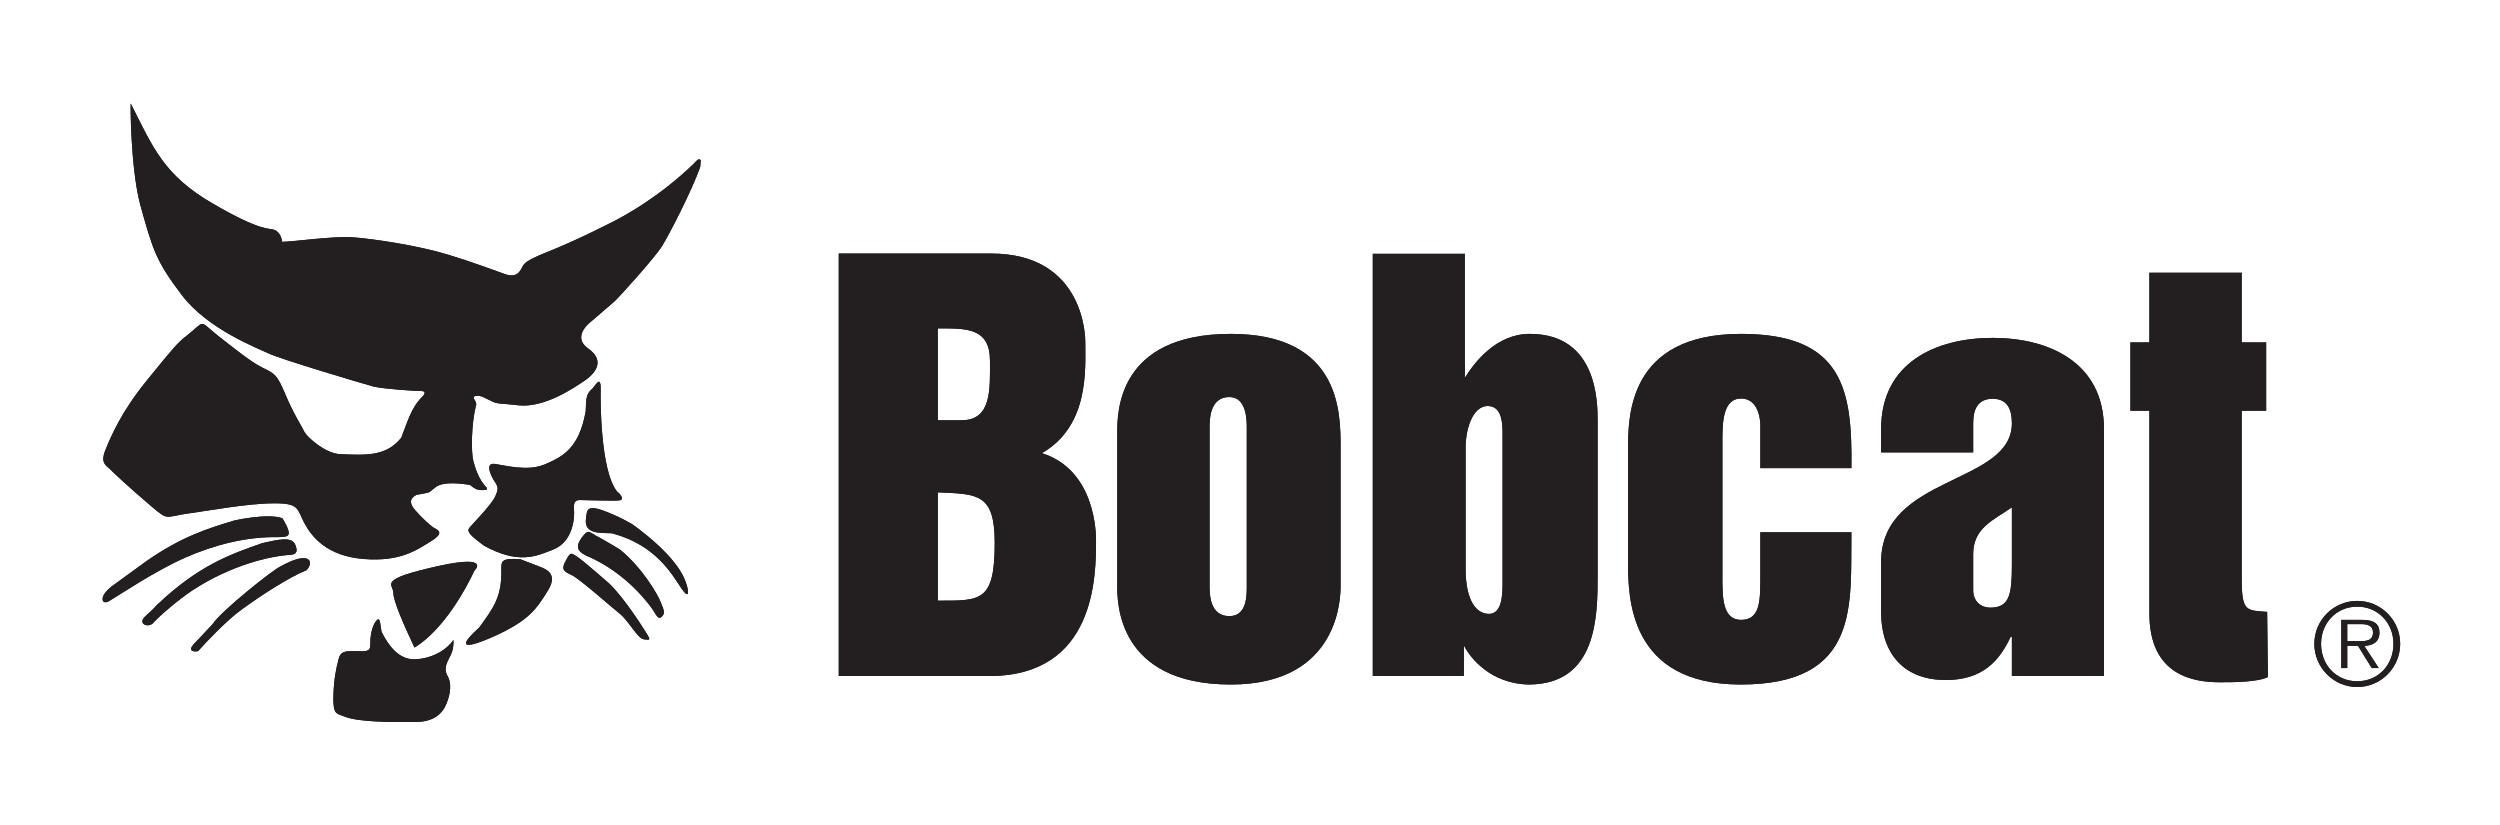
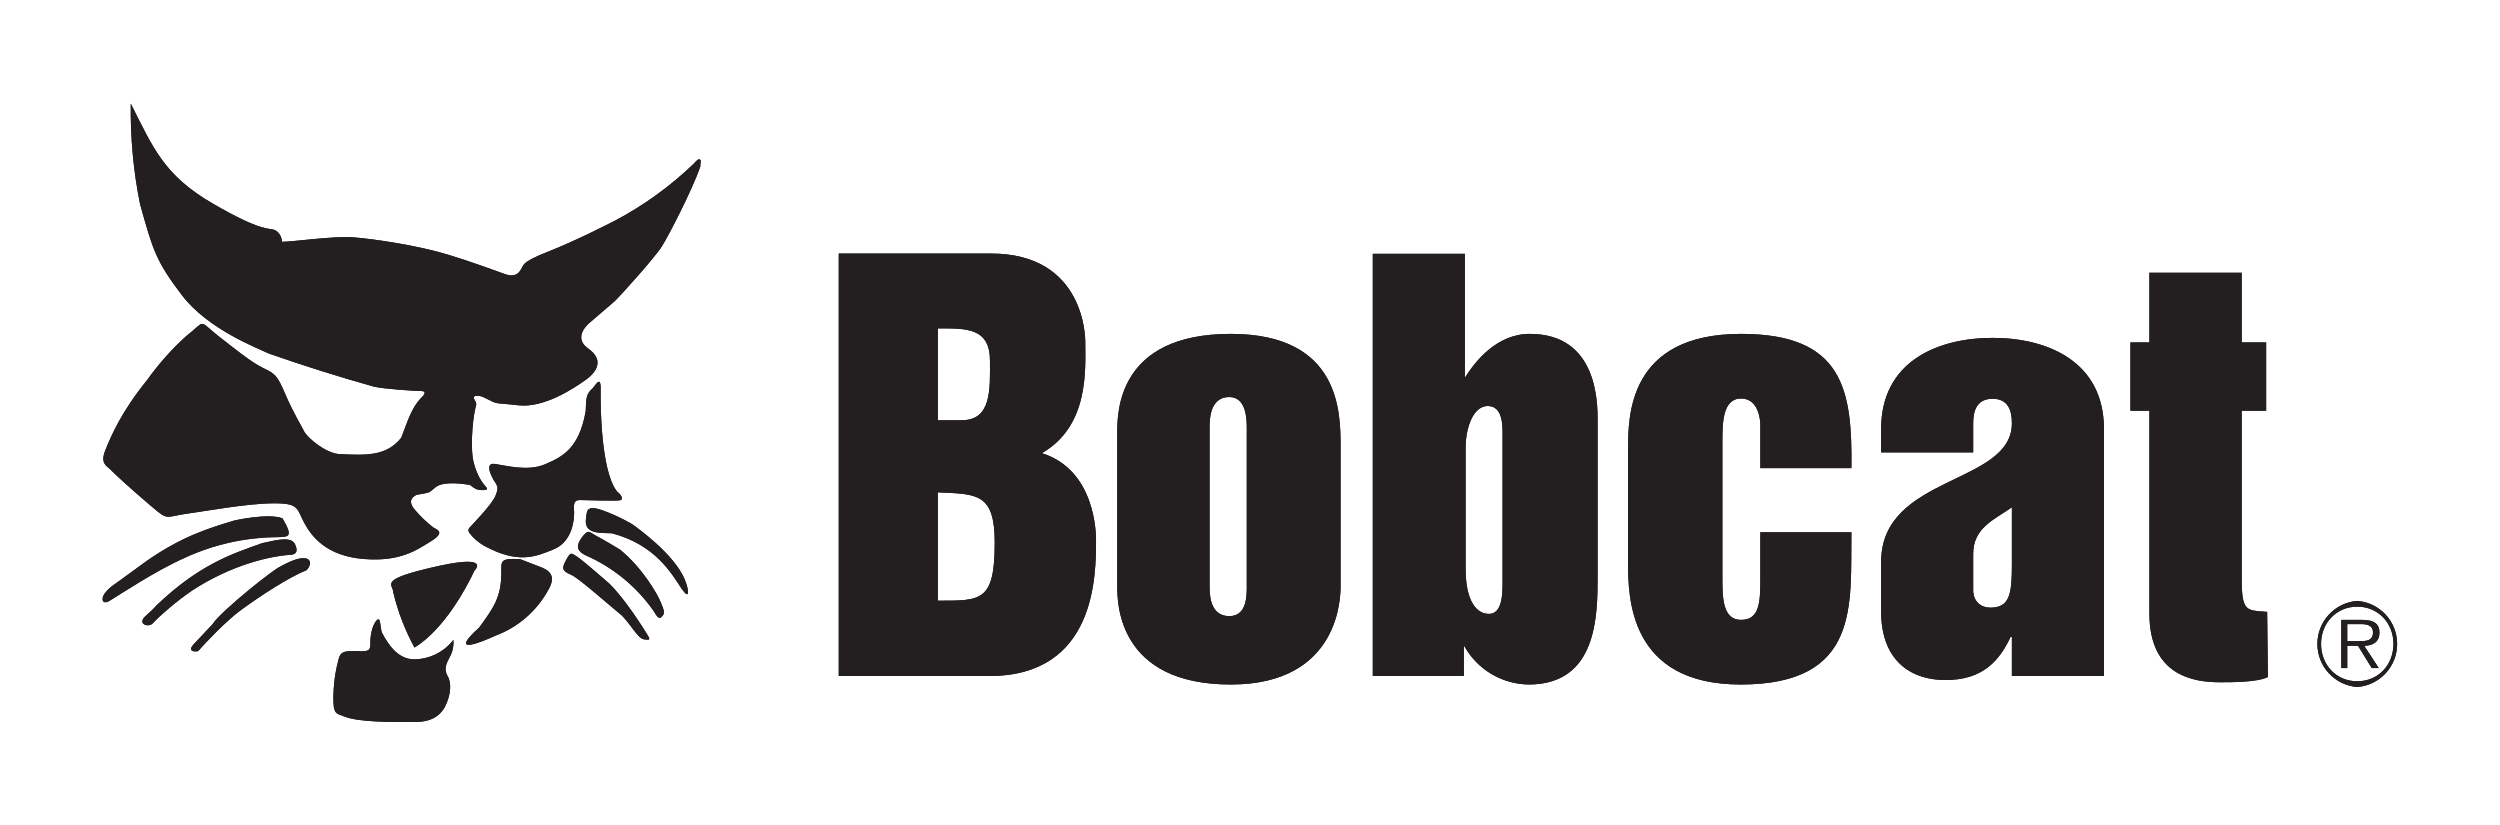
- <svg xmlns="http://www.w3.org/2000/svg" viewBox="844.20 782.34 100.18 32.84" width="100" height="33" role="img">
-   <path d="M881.78 806.30L881.78 801.96C883.36 802.03 884.06 801.99 884.06 803.98C884.06 806.36 883.50 806.30 881.78 806.30M877.81 809.32L883.84 809.32C888.12 809.32 888.12 805.28 888.12 803.88C888.12 803.66 888.12 801.07 885.95 800.39C887.86 799.29 887.69 797.01 887.69 795.93C887.69 795.80 887.69 792.39 883.91 792.39L877.81 792.39L877.81 809.32M882.74 799.07L881.78 799.07L881.78 795.39C882.91 795.39 883.87 795.35 883.87 796.69C883.87 797.80 883.95 799.07 882.74 799.07" fill="#231f20" />
-   <path d="M893.52 809.66C897.92 809.66 897.92 806.09 897.92 805.71L897.92 800.14C897.92 798.77 897.92 795.61 893.52 795.61C888.97 795.61 888.97 798.77 888.97 799.58L888.97 805.71C888.97 806.36 888.97 809.66 893.52 809.66M893.46 798.14C894.16 798.14 894.16 799.07 894.16 799.39L894.16 805.66C894.16 806.02 894.20 806.92 893.46 806.92C892.67 806.92 892.67 806.02 892.67 805.71L892.67 799.35C892.67 799.07 892.67 798.14 893.46 798.14" fill="#231f20" />
-   <path d="M929.57 795.95L930.33 795.95L930.33 793.16L934.03 793.16L934.03 795.95L935.01 795.95L935.01 798.69L934.03 798.69L934.03 805.43C934.03 806.77 934.23 806.68 935.05 806.75L935.08 809.36C934.67 809.57 933.65 809.57 933.16 809.57C932.12 809.57 930.33 809.32 930.33 806.81L930.33 798.69L929.57 798.69L929.57 795.95" fill="#231f20" />
-   <path d="M899.21 809.32L902.86 809.32L902.86 808.09C903.10 808.58 903.93 809.64 905.48 809.66C908.20 809.64 908.22 806.92 908.22 805.30L908.22 799.09C908.22 798.37 908.22 795.61 905.50 795.61C904.18 795.61 903.31 796.71 902.90 797.37L902.90 792.40L899.21 792.40L899.21 809.32M903.82 798.50C904.41 798.50 904.41 799.26 904.41 799.61L904.41 805.68C904.41 806.49 904.22 806.83 903.86 806.83C903.37 806.83 902.93 806.32 902.93 805.02L902.93 800.11C902.93 799.56 903.16 798.50 903.82 798.50" fill="#231f20" />
-   <path d="M918.39 800.99L914.74 800.99L914.74 799.24C914.74 799.24 914.74 798.20 913.97 798.20C913.22 798.20 913.22 799.20 913.22 799.96L913.22 805.32C913.22 806.17 913.22 807.07 913.97 807.07C914.74 807.07 914.74 806.30 914.74 805.32L914.74 803.56L918.39 803.56C918.35 806.43 918.77 809.66 913.95 809.66C909.48 809.66 909.44 806.17 909.44 804.77L909.44 800.24C909.44 798.92 909.44 795.61 913.97 795.61C918.07 795.61 918.43 797.86 918.39 800.99" fill="#231f20" />
-   <path d="M924.82 809.32L928.51 809.32L928.51 799.42C928.51 796.73 926.27 795.77 924.05 795.77C921.82 795.77 919.58 796.73 919.58 799.42L919.58 800.36L923.27 800.36L923.27 799.19C923.27 798.65 923.44 798.21 924.05 798.21C924.65 798.21 924.82 798.65 924.82 799.19C924.82 801.67 919.58 801.25 919.58 804.75L919.58 806.74C919.58 808.50 920.56 809.48 922.17 809.48C923.65 809.48 924.32 808.71 924.77 807.75L924.82 807.75L924.82 809.32M923.27 804.43C923.27 803.38 924.09 803.07 924.82 802.56L924.82 804.87C924.82 806.07 924.72 806.58 923.95 806.58C923.60 806.58 923.27 806.35 923.27 805.88L923.27 804.43" fill="#231f20" />
-   <path d="M849.44 786.38C850.33 788.14 850.76 789.25 852.73 790.39C854.69 791.53 854.98 791.36 855.19 791.44C855.40 791.52 855.50 791.77 855.50 791.92C855.94 791.92 857.58 791.68 858.35 791.74C859.15 791.80 860.93 792.06 862.17 792.44C863.04 792.70 864.17 793.12 864.34 793.18C864.50 793.24 864.82 793.37 865.02 793.11C865.23 792.86 864.98 792.78 866.15 792.32C867.31 791.86 868.45 791.27 868.83 791.08C869.20 790.89 870.60 790.14 871.99 788.80C872.15 788.63 872.19 788.57 872.28 788.65L872.26 788.92C871.91 789.90 871.00 791.66 870.73 792.09C870.46 792.53 869.03 794.12 868.82 794.31C868.61 794.50 867.82 795.17 867.82 795.17C867.82 795.17 867.12 795.73 867.76 796.19C868.41 796.64 868.14 797.12 867.66 797.46C867.18 797.79 866.00 798.59 864.96 798.47C863.92 798.35 864.23 798.47 863.60 798.16C863.40 798.05 863.08 798.06 863.21 798.24C863.33 798.43 863.27 798.49 863.27 798.49C863.09 799.22 863.07 800.33 863.17 800.72C863.28 801.12 863.41 801.43 863.62 801.68C863.70 801.78 863.83 801.87 863.53 801.87C863.28 801.87 863.20 801.79 863.03 801.66C862.74 801.62 861.99 801.50 861.66 801.75C861.32 802.00 861.55 801.94 860.89 802.06C860.68 802.17 860.54 802.34 860.85 802.69C861.17 803.05 861.42 803.26 861.54 803.35C861.64 803.44 862.10 803.52 861.50 803.90C860.90 804.27 860.25 804.75 858.77 804.63C857.29 804.51 856.69 803.74 856.39 803.18C856.10 802.62 856.20 802.39 855.16 802.40C854.12 802.40 852.33 802.73 851.79 802.80C850.81 802.93 850.97 803.12 850.29 802.54C849.29 801.69 848.72 801.15 848.60 801.02C848.47 800.90 848.20 800.79 848.43 800.25C848.65 799.71 849.05 798.75 850.08 797.48C851.12 796.20 851.33 795.95 851.66 795.70C852.47 795.07 852.12 795.03 852.93 795.68C853.61 796.21 854.27 796.75 854.75 796.98C855.23 797.21 855.31 797.27 855.63 798.02C855.94 798.77 856.30 799.33 856.40 799.54C856.51 799.75 857.24 800.41 857.84 800.43C858.84 800.47 859.68 800.53 860.28 799.77C860.54 799.09 860.69 798.59 861.06 798.19C861.21 798.06 861.31 797.90 861.08 797.90C860.85 797.90 859.58 797.82 859.17 797.72C858.75 797.61 855.41 796.61 854.98 796.40C854.54 796.19 852.53 795.43 851.49 794.06C850.44 792.68 850.32 792.23 849.81 790.40C849.43 788.92 849.42 786.34 849.44 786.38" fill="#231f20" />
-   <path d="M868.27 797.91C868.26 798.28 868.26 801.11 868.93 801.93C869.12 802.08 869.20 802.26 869.03 802.28C868.87 802.31 867.64 802.27 867.51 802.27C867.39 802.27 867.17 802.23 867.20 802.60C867.24 803.06 867.13 803.95 866.37 804.25C865.66 804.54 864.96 804.84 863.60 804.10C863.14 803.76 863.06 803.66 863.02 803.60C862.98 803.54 862.93 803.47 863.02 803.37C863.10 803.26 863.91 802.45 864.05 802.11C864.20 801.78 864.14 801.74 864.03 801.53C864.10 801.67 863.49 800.75 864.03 800.82C864.45 800.88 865.34 801.13 866.03 800.84C866.72 800.54 867.40 800.23 867.67 798.71C867.69 798.15 867.69 798.02 867.95 797.79C868.12 797.58 868.29 797.27 868.27 797.91" fill="#231f20" />
-   <path d="M869.54 803.24C870.24 803.74 871.41 804.71 871.69 805.59C871.79 805.86 871.86 806.33 871.50 805.80C871.14 805.27 870.50 804.07 868.72 803.60C868.24 803.58 867.60 803.64 867.68 803.02C867.73 802.74 867.65 802.43 868.37 802.69C869.01 802.92 869.54 803.24 869.54 803.24" fill="#231f20" />
-   <path d="M869.04 804.25C869.94 804.98 870.56 806.06 870.67 806.35C870.78 806.63 870.87 806.78 870.74 806.92C870.61 807.07 870.54 806.96 870.39 806.71C870.23 806.46 869.29 805.16 867.66 804.48C867.37 804.33 867.24 804.16 867.50 803.79C867.77 803.43 867.79 803.53 868.05 803.68C868.32 803.82 869.00 804.22 869.04 804.25" fill="#231f20" />
-   <path d="M868.62 805.62C869.26 806.25 869.97 807.39 870.12 807.63C870.28 807.88 870.25 807.88 870.00 807.85C869.74 807.81 869.39 807.10 869.03 806.82C868.68 806.54 867.41 805.41 867.10 805.27C866.80 805.13 866.67 805.06 866.87 804.70C867.07 804.34 867.07 804.38 867.30 804.52C867.53 804.66 868.62 805.62 868.62 805.62" fill="#231f20" />
-   <path d="M865.65 804.87C865.96 805.00 866.61 805.13 866.17 805.87C865.71 806.62 865.41 807.08 864.06 807.70C863.56 807.93 862.10 808.55 863.40 807.38C864.00 806.56 864.30 806.14 864.29 805.10C864.29 804.74 864.24 804.58 865.05 804.64C865.30 804.74 865.65 804.87 865.65 804.87" fill="#231f20" />
-   <path d="M859.49 807.55C859.79 808.15 860.20 808.65 860.79 808.65C861.55 808.64 862.15 808.22 862.37 807.87C862.39 808.29 862.26 808.48 862.18 808.64C862.10 808.81 861.97 809.04 862.14 809.33C862.31 809.62 862.23 810.04 862.14 810.29C862.06 810.54 861.84 811.16 860.86 811.16C859.88 811.17 858.59 811.17 858.02 810.95C857.69 810.81 857.54 810.90 857.56 810.11C857.58 809.41 857.68 808.99 857.75 808.72C857.81 808.45 857.87 808.32 858.29 808.32C858.70 808.32 858.66 808.34 858.83 808.32C858.99 808.30 859.04 808.24 859.04 808.03C859.03 807.82 859.08 807.42 859.22 807.19C859.36 806.97 859.41 807.05 859.43 807.17C859.45 807.30 859.49 807.55 859.49 807.55" fill="#231f20" />
-   <path d="M863.21 805.10C862.87 805.83 861.98 807.46 860.81 808.18C860.39 807.29 859.96 806.32 859.96 805.97C859.96 805.63 859.27 805.46 861.82 804.90C863.90 804.45 863.21 805.10 863.21 805.10" fill="#231f20" />
-   <path d="M852.72 807.24C853.06 806.71 855.17 805.04 855.42 804.94C855.42 804.94 855.78 804.73 856.09 804.64C856.71 804.47 856.71 804.85 856.48 805.08C855.76 805.37 854.66 806.09 853.89 806.65C853.30 807.07 852.43 807.99 852.14 808.32C851.99 808.36 851.72 808.33 851.94 808.07C852.28 807.70 852.69 807.28 852.72 807.24" fill="#231f20" />
-   <path d="M850.47 806.49C852.16 804.88 853.44 804.44 854.71 804.00C855.36 803.85 855.91 803.71 856.04 804.08C856.13 804.31 856.09 804.43 855.88 804.46C854.98 804.51 853.44 804.89 851.92 805.88C851.32 806.28 850.57 806.93 850.32 807.21C850.15 807.39 849.67 807.24 850.04 806.91C850.41 806.58 850.47 806.49 850.47 806.49" fill="#231f20" />
-   <path d="M850.09 804.70C851.50 803.72 852.56 803.40 853.58 803.09C853.58 803.09 854.93 802.78 855.52 803.00C856.00 803.81 855.71 803.72 855.33 803.75C854.06 803.73 852.77 804.07 851.61 804.58C850.44 805.09 849.05 806.03 848.59 806.30C848.43 806.40 848.27 806.39 848.32 806.16C848.38 805.95 848.68 805.71 848.81 805.63C848.93 805.54 850.09 804.70 850.09 804.70" fill="#231f20" />
-   <path d="M938.26 807.92L938.26 807.24L938.81 807.24C939.04 807.24 939.29 807.28 939.29 807.58C939.29 807.97 938.89 807.92 938.62 807.92L938.26 807.92M938.94 808.11C939.28 808.10 939.55 807.96 939.55 807.58C939.55 807.26 939.37 807.07 938.86 807.07L938.02 807.07L938.02 809.00L938.26 809.00L938.26 808.11L938.69 808.11L939.24 809.00L939.52 809.00L938.94 808.11M938.66 809.76C939.61 809.76 940.38 808.98 940.38 808.03C940.38 807.08 939.61 806.31 938.66 806.31C937.71 806.31 936.94 807.08 936.94 808.03C936.94 808.98 937.71 809.76 938.66 809.76M938.66 809.53C937.82 809.53 937.21 808.88 937.21 808.03C937.21 807.20 937.82 806.54 938.66 806.54C939.50 806.54 940.11 807.20 940.11 808.03C940.11 808.88 939.50 809.53 938.66 809.53" fill="#231f20" />
-   <path d="M881.78 806.30L881.78 801.96C883.36 802.03 884.06 801.99 884.06 803.98C884.06 806.36 883.50 806.30 881.78 806.30M877.81 809.32L883.84 809.32C888.12 809.32 888.12 805.28 888.12 803.88C888.12 803.66 888.12 801.07 885.95 800.39C887.86 799.29 887.69 797.01 887.69 795.93C887.69 795.80 887.69 792.39 883.91 792.39L877.81 792.39L877.81 809.32M882.74 799.07L881.78 799.07L881.78 795.39C882.91 795.39 883.87 795.35 883.87 796.69C883.87 797.80 883.95 799.07 882.74 799.07" fill="#231f20" />
-   <path d="M893.52 809.66C897.92 809.66 897.92 806.09 897.92 805.71L897.92 800.14C897.92 798.77 897.92 795.61 893.52 795.61C888.97 795.61 888.97 798.77 888.97 799.58L888.97 805.71C888.97 806.36 888.97 809.66 893.52 809.66M893.46 798.14C894.16 798.14 894.16 799.07 894.16 799.39L894.16 805.66C894.16 806.02 894.20 806.92 893.46 806.92C892.67 806.92 892.67 806.02 892.67 805.71L892.67 799.35C892.67 799.07 892.67 798.14 893.46 798.14" fill="#231f20" />
-   <path d="M929.57 795.95L930.33 795.95L930.33 793.16L934.03 793.16L934.03 795.95L935.01 795.95L935.01 798.69L934.03 798.69L934.03 805.43C934.03 806.77 934.23 806.68 935.05 806.75L935.08 809.36C934.67 809.57 933.65 809.57 933.16 809.57C932.12 809.57 930.33 809.32 930.33 806.81L930.33 798.69L929.57 798.69L929.57 795.95" fill="#231f20" />
-   <path d="M899.21 809.32L902.86 809.32L902.86 808.09C903.10 808.58 903.93 809.64 905.48 809.66C908.20 809.64 908.22 806.92 908.22 805.30L908.22 799.09C908.22 798.37 908.22 795.61 905.50 795.61C904.18 795.61 903.31 796.71 902.90 797.37L902.90 792.40L899.21 792.40L899.21 809.32M903.82 798.50C904.41 798.50 904.41 799.26 904.41 799.61L904.41 805.68C904.41 806.49 904.22 806.83 903.86 806.83C903.37 806.83 902.93 806.32 902.93 805.02L902.93 800.11C902.93 799.56 903.16 798.50 903.82 798.50" fill="#231f20" />
-   <path d="M918.39 800.99L914.74 800.99L914.74 799.24C914.74 799.24 914.74 798.20 913.97 798.20C913.22 798.20 913.22 799.20 913.22 799.96L913.22 805.32C913.22 806.17 913.22 807.07 913.97 807.07C914.74 807.07 914.74 806.30 914.74 805.32L914.74 803.56L918.39 803.56C918.35 806.43 918.77 809.66 913.95 809.66C909.48 809.66 909.44 806.17 909.44 804.77L909.44 800.24C909.44 798.92 909.44 795.61 913.97 795.61C918.07 795.61 918.43 797.86 918.39 800.99" fill="#231f20" />
-   <path d="M924.82 809.32L928.51 809.32L928.51 799.42C928.51 796.73 926.27 795.77 924.05 795.77C921.82 795.77 919.58 796.73 919.58 799.42L919.58 800.36L923.27 800.36L923.27 799.19C923.27 798.65 923.44 798.21 924.05 798.21C924.65 798.21 924.82 798.65 924.82 799.19C924.82 801.67 919.58 801.25 919.58 804.75L919.58 806.74C919.58 808.50 920.56 809.48 922.17 809.48C923.65 809.48 924.32 808.71 924.77 807.75L924.82 807.75L924.82 809.32M923.27 804.43C923.27 803.38 924.09 803.07 924.82 802.56L924.82 804.87C924.82 806.07 924.72 806.58 923.95 806.58C923.60 806.58 923.27 806.35 923.27 805.88L923.27 804.43" fill="#231f20" />
-   <path d="M849.44 786.38C850.33 788.14 850.76 789.25 852.73 790.39C854.69 791.53 854.98 791.36 855.19 791.44C855.40 791.52 855.50 791.77 855.50 791.92C855.94 791.92 857.58 791.68 858.35 791.74C859.15 791.80 860.93 792.06 862.17 792.44C863.04 792.70 864.17 793.12 864.34 793.18C864.50 793.24 864.82 793.37 865.02 793.11C865.23 792.86 864.98 792.78 866.15 792.32C867.31 791.86 868.45 791.27 868.83 791.08C869.20 790.89 870.60 790.14 871.99 788.80C872.15 788.63 872.19 788.57 872.28 788.65L872.26 788.92C871.91 789.90 871.00 791.66 870.73 792.09C870.46 792.53 869.03 794.12 868.82 794.31C868.61 794.50 867.82 795.17 867.82 795.17C867.82 795.17 867.12 795.73 867.76 796.19C868.41 796.64 868.14 797.12 867.66 797.46C867.18 797.79 866.00 798.59 864.96 798.47C863.92 798.35 864.23 798.47 863.60 798.16C863.40 798.05 863.08 798.06 863.21 798.24C863.33 798.43 863.27 798.49 863.27 798.49C863.09 799.22 863.07 800.33 863.17 800.72C863.28 801.12 863.41 801.43 863.62 801.68C863.70 801.78 863.83 801.87 863.53 801.87C863.28 801.87 863.20 801.79 863.03 801.66C862.74 801.62 861.99 801.50 861.66 801.75C861.32 802.00 861.55 801.94 860.89 802.06C860.68 802.17 860.54 802.34 860.85 802.69C861.17 803.05 861.42 803.26 861.54 803.35C861.64 803.44 862.10 803.52 861.50 803.90C860.90 804.27 860.25 804.75 858.77 804.63C857.29 804.51 856.69 803.74 856.39 803.18C856.10 802.62 856.20 802.39 855.16 802.40C854.12 802.40 852.33 802.73 851.79 802.80C850.81 802.93 850.97 803.12 850.29 802.54C849.29 801.69 848.72 801.15 848.60 801.02C848.47 800.90 848.20 800.79 848.43 800.25C848.65 799.71 849.05 798.75 850.08 797.48C851.12 796.20 851.33 795.95 851.66 795.70C852.47 795.07 852.12 795.03 852.93 795.68C853.61 796.21 854.27 796.75 854.75 796.98C855.23 797.21 855.31 797.27 855.63 798.02C855.94 798.77 856.30 799.33 856.40 799.54C856.51 799.75 857.24 800.41 857.84 800.43C858.84 800.47 859.68 800.53 860.28 799.77C860.54 799.09 860.69 798.59 861.06 798.19C861.21 798.06 861.31 797.90 861.08 797.90C860.85 797.90 859.58 797.82 859.17 797.72C858.75 797.61 855.41 796.61 854.98 796.40C854.54 796.19 852.53 795.43 851.49 794.06C850.44 792.68 850.32 792.23 849.81 790.40C849.43 788.92 849.42 786.34 849.44 786.38" fill="#231f20" />
-   <path d="M868.27 797.91C868.26 798.28 868.26 801.11 868.93 801.93C869.12 802.08 869.20 802.26 869.03 802.28C868.87 802.31 867.64 802.27 867.51 802.27C867.39 802.27 867.17 802.23 867.20 802.60C867.24 803.06 867.13 803.95 866.37 804.25C865.66 804.54 864.96 804.84 863.60 804.10C863.14 803.76 863.06 803.66 863.02 803.60C862.98 803.54 862.93 803.47 863.02 803.37C863.10 803.26 863.91 802.45 864.05 802.11C864.20 801.78 864.14 801.74 864.03 801.53C864.10 801.67 863.49 800.75 864.03 800.82C864.45 800.88 865.34 801.13 866.03 800.84C866.72 800.54 867.40 800.23 867.67 798.71C867.69 798.15 867.69 798.02 867.95 797.79C868.12 797.58 868.29 797.27 868.27 797.91" fill="#231f20" />
-   <path d="M869.54 803.24C870.24 803.74 871.41 804.71 871.69 805.59C871.79 805.86 871.86 806.33 871.50 805.80C871.14 805.27 870.50 804.07 868.72 803.60C868.24 803.58 867.60 803.64 867.68 803.02C867.73 802.74 867.65 802.43 868.37 802.69C869.01 802.92 869.54 803.24 869.54 803.24" fill="#231f20" />
-   <path d="M869.04 804.25C869.94 804.98 870.56 806.06 870.67 806.35C870.78 806.63 870.87 806.78 870.74 806.92C870.61 807.07 870.54 806.96 870.39 806.71C870.23 806.46 869.29 805.16 867.66 804.48C867.37 804.33 867.24 804.16 867.50 803.79C867.77 803.43 867.79 803.53 868.05 803.68C868.32 803.82 869.00 804.22 869.04 804.25" fill="#231f20" />
-   <path d="M868.62 805.62C869.26 806.25 869.97 807.39 870.12 807.63C870.28 807.88 870.25 807.88 870.00 807.85C869.74 807.81 869.39 807.10 869.03 806.82C868.68 806.54 867.41 805.41 867.10 805.27C866.80 805.13 866.67 805.06 866.87 804.70C867.07 804.34 867.07 804.38 867.30 804.52C867.53 804.66 868.62 805.62 868.62 805.62" fill="#231f20" />
-   <path d="M865.65 804.87C865.96 805.00 866.61 805.13 866.17 805.87C865.71 806.62 865.41 807.08 864.06 807.70C863.56 807.93 862.10 808.55 863.40 807.38C864.00 806.56 864.30 806.14 864.29 805.10C864.29 804.74 864.24 804.58 865.05 804.64C865.30 804.74 865.65 804.87 865.65 804.87" fill="#231f20" />
-   <path d="M859.49 807.55C859.79 808.15 860.20 808.65 860.79 808.65C861.55 808.64 862.15 808.22 862.37 807.87C862.39 808.29 862.26 808.48 862.18 808.64C862.10 808.81 861.97 809.04 862.14 809.33C862.31 809.62 862.23 810.04 862.14 810.29C862.06 810.54 861.84 811.16 860.86 811.16C859.88 811.17 858.59 811.17 858.02 810.95C857.69 810.81 857.54 810.90 857.56 810.11C857.58 809.41 857.68 808.99 857.75 808.72C857.81 808.45 857.87 808.32 858.29 808.32C858.70 808.32 858.66 808.34 858.83 808.32C858.99 808.30 859.04 808.24 859.04 808.03C859.03 807.82 859.08 807.42 859.22 807.19C859.36 806.96 859.41 807.05 859.43 807.17C859.45 807.30 859.49 807.55 859.49 807.55" fill="#231f20" />
-   <path d="M863.21 805.10C862.87 805.83 861.98 807.46 860.81 808.18C860.39 807.29 859.96 806.32 859.96 805.97C859.96 805.63 859.27 805.46 861.82 804.90C863.90 804.45 863.21 805.10 863.21 805.10" fill="#231f20" />
-   <path d="M852.72 807.24C853.06 806.71 855.17 805.04 855.42 804.94C855.42 804.94 855.78 804.73 856.09 804.64C856.71 804.47 856.71 804.85 856.48 805.08C855.76 805.37 854.66 806.09 853.89 806.65C853.30 807.07 852.43 807.99 852.14 808.32C851.99 808.36 851.72 808.33 851.94 808.07C852.28 807.70 852.69 807.28 852.72 807.24" fill="#231f20" />
-   <path d="M850.47 806.49C852.16 804.88 853.44 804.44 854.71 803.99C855.36 803.85 855.91 803.71 856.04 804.08C856.13 804.31 856.09 804.43 855.88 804.46C854.98 804.51 853.44 804.89 851.92 805.88C851.32 806.28 850.57 806.93 850.32 807.21C850.15 807.39 849.67 807.24 850.04 806.91C850.41 806.58 850.47 806.49 850.47 806.49" fill="#231f20" />
-   <path d="M850.09 804.70C851.50 803.72 852.56 803.40 853.58 803.09C853.58 803.09 854.93 802.78 855.52 803.00C856.00 803.81 855.71 803.73 855.33 803.76C854.06 803.73 852.77 804.07 851.61 804.58C850.44 805.10 849.05 806.03 848.59 806.31C848.43 806.41 848.27 806.39 848.32 806.16C848.38 805.95 848.68 805.71 848.81 805.63C848.93 805.54 850.09 804.70 850.09 804.70" fill="#231f20" />
-   <path d="M938.26 807.92L938.26 807.24L938.81 807.24C939.04 807.24 939.29 807.28 939.29 807.58C939.29 807.97 938.89 807.92 938.62 807.92L938.26 807.92M938.94 808.11C939.28 808.10 939.55 807.96 939.55 807.58C939.55 807.26 939.37 807.07 938.86 807.07L938.02 807.07L938.02 809.00L938.26 809.00L938.26 808.11L938.69 808.11L939.24 809.00L939.52 809.00L938.94 808.11M938.66 809.76C939.61 809.76 940.38 808.98 940.38 808.03C940.38 807.08 939.61 806.31 938.66 806.31C937.71 806.31 936.94 807.08 936.94 808.03C936.94 808.98 937.71 809.76 938.66 809.76M938.66 809.53C937.82 809.53 937.21 808.88 937.21 808.03C937.21 807.20 937.82 806.54 938.66 806.54C939.50 806.54 940.11 807.20 940.11 808.03C940.11 808.88 939.50 809.53 938.66 809.53" fill="#231f20" />
+ <svg xmlns="http://www.w3.org/2000/svg" width="100" height="33" viewBox="844.2 782.34 100.18 32.84">
+   <path fill="#231f20" d="M881.78 806.3v-4.34c1.58.07 2.28.03 2.28 2.02 0 2.38-.56 2.32-2.28 2.32m-3.97 3.02h6.03c4.28 0 4.28-4.04 4.28-5.44 0-.22 0-2.81-2.17-3.49 1.91-1.1 1.74-3.38 1.74-4.46 0-.13 0-3.54-3.78-3.54h-6.1zm4.93-10.25h-.96v-3.68c1.13 0 2.09-.04 2.09 1.3 0 1.11.08 2.38-1.13 2.38m10.78 10.59c4.4 0 4.4-3.57 4.4-3.95v-5.57c0-1.37 0-4.53-4.4-4.53-4.55 0-4.55 3.16-4.55 3.97v6.13c0 .65 0 3.95 4.55 3.95m-.06-11.52c.7 0 .7.93.7 1.25v6.27c0 .36.04 1.26-.7 1.26-.79 0-.79-.9-.79-1.21v-6.36c0-.28 0-1.21.79-1.21m36.11-2.19h.76v-2.79h3.7v2.79h.98v2.74h-.98v6.74c0 1.34.2 1.25 1.02 1.32l.03 2.61c-.41.21-1.43.21-1.92.21-1.04 0-2.83-.25-2.83-2.76v-8.12h-.76zm-30.36 13.37h3.65v-1.23a3 3 0 0 0 2.62 1.57c2.72-.02 2.74-2.74 2.74-4.36v-6.21c0-.72 0-3.48-2.72-3.48-1.32 0-2.19 1.1-2.6 1.76v-4.97h-3.69zm4.61-10.82c.59 0 .59.76.59 1.11v6.07c0 .81-.19 1.15-.55 1.15-.49 0-.93-.51-.93-1.81v-4.91c0-.55.23-1.61.89-1.61m14.57 2.49h-3.65v-1.75s0-1.04-.77-1.04c-.75 0-.75 1-.75 1.76v5.36c0 .85 0 1.75.75 1.75.77 0 .77-.77.77-1.75v-1.76h3.65c-.04 2.87.38 6.1-4.44 6.1-4.47 0-4.51-3.49-4.51-4.89v-4.53c0-1.32 0-4.63 4.53-4.63 4.1 0 4.46 2.25 4.42 5.38m6.43 8.33h3.69v-9.9c0-2.69-2.24-3.65-4.46-3.65-2.23 0-4.47.96-4.47 3.65v.94h3.69v-1.17c0-.54.17-.98.78-.98.6 0 .77.44.77.98 0 2.48-5.24 2.06-5.24 5.56v1.99c0 1.76.98 2.74 2.59 2.74 1.48 0 2.15-.77 2.6-1.73h.05zm-1.55-4.89c0-1.05.82-1.36 1.55-1.87v2.31c0 1.2-.1 1.71-.87 1.71-.35 0-.68-.23-.68-.7zm-73.83-18.05c.89 1.76 1.32 2.87 3.29 4.01 1.96 1.14 2.25.97 2.46 1.05s.31.33.31.48c.44 0 2.08-.24 2.85-.18.8.06 2.58.32 3.82.7.87.26 2 .68 2.17.74s.48.19.68-.07c.21-.25-.04-.33 1.13-.79 1.16-.46 2.3-1.05 2.68-1.24a14 14 0 0 0 3.16-2.28c.16-.17.2-.23.29-.15l-.02.27c-.35.98-1.26 2.74-1.53 3.17-.27.44-1.7 2.03-1.91 2.22l-1 .86s-.7.56-.06 1.02c.65.45.38.93-.1 1.27s-1.66 1.13-2.7 1.01-.73 0-1.36-.31c-.2-.11-.52-.1-.39.08.12.19.06.25.06.25-.18.73-.2 1.84-.1 2.23q.15.6.45.96c.08.1.21.19-.09.19-.25 0-.33-.08-.5-.21-.29-.04-1.04-.16-1.37.09s-.11.19-.77.31c-.21.11-.35.28-.04.63a5 5 0 0 0 .69.66c.1.09.56.17-.04.55-.6.37-1.25.85-2.73.73s-2.08-.89-2.38-1.45-.19-.79-1.23-.78c-1.04 0-2.83.33-3.37.4-.98.13-.82.32-1.5-.26-1-.85-1.57-1.39-1.69-1.52-.13-.12-.4-.23-.17-.77.22-.54.62-1.5 1.65-2.77a11 11 0 0 1 1.58-1.78c.81-.63.46-.67 1.27-.02.68.53 1.34 1.07 1.82 1.3s.56.29.88 1.04.67 1.31.77 1.52c.11.21.84.87 1.44.89 1 .04 1.84.1 2.44-.66.26-.68.41-1.18.78-1.58.15-.13.25-.29.02-.29s-1.5-.08-1.91-.18a70 70 0 0 1-4.19-1.32c-.44-.21-2.45-.97-3.49-2.34-1.05-1.38-1.17-1.83-1.68-3.66a19 19 0 0 1-.37-4.02" />
+   <path fill="#231f20" d="M868.27 797.91c-.01.37-.01 3.2.66 4.02.19.15.27.33.1.35-.16.03-1.39-.01-1.52-.01-.12 0-.34-.04-.31.33.04.46-.07 1.35-.83 1.65-.71.29-1.41.59-2.77-.15a2 2 0 0 1-.58-.5c-.04-.06-.09-.13 0-.23s.89-.92 1.03-1.26.09-.37-.02-.58c.07.14-.54-.78 0-.71.42.06 1.31.31 2 .02.69-.3 1.37-.61 1.64-2.13.02-.56.02-.69.28-.92.17-.21.34-.52.32.12" />
+   <path fill="#231f20" d="M869.54 803.24c.7.5 1.87 1.47 2.15 2.35.1.27.17.74-.19.21s-1-1.73-2.78-2.2c-.48-.02-1.12.04-1.04-.58.05-.28-.03-.59.69-.33.64.23 1.17.55 1.17.55" />
+   <path fill="#231f20" d="M869.04 804.25c.9.73 1.52 1.81 1.63 2.1.11.28.2.43.07.57-.13.15-.2.04-.35-.21a6.5 6.5 0 0 0-2.73-2.23c-.29-.15-.42-.32-.16-.69.27-.36.29-.26.55-.11.27.14.95.54.99.57m-.42 1.37c.64.63 1.35 1.77 1.5 2.01.16.25.13.25-.12.22-.26-.04-.61-.75-.97-1.03-.35-.28-1.62-1.41-1.93-1.55s-.43-.21-.23-.57.2-.32.43-.18 1.32 1.1 1.32 1.1m-2.97-.75c.31.13.96.26.52 1a4 4 0 0 1-2.11 1.83c-.5.23-1.96.85-.66-.32.6-.82.9-1.24.89-2.28 0-.36-.05-.52.76-.46zm-6.16 2.68c.3.6.71 1.1 1.3 1.1a2 2 0 0 0 1.58-.78c.02.42-.11.61-.19.77s-.21.4-.04.69.09.71 0 .96-.3.87-1.28.87c-.98.01-2.27.01-2.84-.21-.33-.14-.48-.05-.46-.84.02-.7.12-1.12.19-1.39.06-.27.12-.4.54-.4.41 0 .37.02.54 0 .16-.02.21-.08.21-.29-.01-.21.04-.61.18-.84s.19-.14.21-.02z" />
+   <path fill="#231f20" d="M863.21 805.1c-.34.73-1.23 2.36-2.4 3.08a9 9 0 0 1-.85-2.21c0-.34-.69-.51 1.86-1.07 2.08-.45 1.39.2 1.39.2m-10.49 2.14c.34-.53 2.45-2.2 2.7-2.3 0 0 .36-.21.67-.3.62-.17.62.21.39.44-.72.29-1.82 1.01-2.59 1.57-.59.42-1.46 1.34-1.75 1.67-.15.04-.42.01-.2-.25zm-2.25-.75c1.69-1.61 2.97-2.05 4.24-2.49.65-.15 1.2-.29 1.33.08q.14.34-.16.38c-.9.05-2.44.43-3.96 1.42-.6.4-1.35 1.05-1.6 1.33-.17.18-.65.03-.28-.3s.43-.42.43-.42" />
+   <path fill="#231f20" d="M850.09 804.7c1.41-.98 2.47-1.3 3.49-1.61 0 0 1.35-.31 1.94-.09.48.81.19.72-.19.75a9 9 0 0 0-3.72.83c-1.17.51-2.56 1.45-3.02 1.72-.16.1-.32.09-.27-.14.06-.21.36-.45.49-.53zm88.17 3.22v-.68h.55c.23 0 .48.04.48.34 0 .39-.4.34-.67.34zm.68.19c.34-.01.61-.15.61-.53 0-.32-.18-.51-.69-.51h-.84V809h.24v-.89h.43l.55.89h.28zm-.28 1.65a1.73 1.73 0 0 0 0-3.45 1.73 1.73 0 0 0 0 3.45m0-.23c-.84 0-1.45-.65-1.45-1.5 0-.83.61-1.49 1.45-1.49s1.45.66 1.45 1.49c0 .85-.61 1.5-1.45 1.5m-56.88-3.23v-4.34c1.58.07 2.28.03 2.28 2.02 0 2.38-.56 2.32-2.28 2.32m-3.97 3.02h6.03c4.28 0 4.28-4.04 4.28-5.44 0-.22 0-2.81-2.17-3.49 1.91-1.1 1.74-3.38 1.74-4.46 0-.13 0-3.54-3.78-3.54h-6.1zm4.93-10.25h-.96v-3.68c1.13 0 2.09-.04 2.09 1.3 0 1.11.08 2.38-1.13 2.38m10.78 10.59c4.4 0 4.4-3.57 4.4-3.95v-5.57c0-1.37 0-4.53-4.4-4.53-4.55 0-4.55 3.16-4.55 3.97v6.13c0 .65 0 3.95 4.55 3.95m-.06-11.52c.7 0 .7.93.7 1.25v6.27c0 .36.04 1.26-.7 1.26-.79 0-.79-.9-.79-1.21v-6.36c0-.28 0-1.21.79-1.21m36.11-2.19h.76v-2.79h3.7v2.79h.98v2.74h-.98v6.74c0 1.34.2 1.25 1.02 1.32l.03 2.61c-.41.21-1.43.21-1.92.21-1.04 0-2.83-.25-2.83-2.76v-8.12h-.76zm-30.36 13.37h3.65v-1.23a3 3 0 0 0 2.62 1.57c2.72-.02 2.74-2.74 2.74-4.36v-6.21c0-.72 0-3.48-2.72-3.48-1.32 0-2.19 1.1-2.6 1.76v-4.97h-3.69zm4.61-10.82c.59 0 .59.76.59 1.11v6.07c0 .81-.19 1.15-.55 1.15-.49 0-.93-.51-.93-1.81v-4.91c0-.55.23-1.61.89-1.61m14.57 2.49h-3.65v-1.75s0-1.04-.77-1.04c-.75 0-.75 1-.75 1.76v5.36c0 .85 0 1.75.75 1.75.77 0 .77-.77.77-1.75v-1.76h3.65c-.04 2.87.38 6.1-4.44 6.1-4.47 0-4.51-3.49-4.51-4.89v-4.53c0-1.32 0-4.63 4.53-4.63 4.1 0 4.46 2.25 4.42 5.38m6.43 8.33h3.69v-9.9c0-2.69-2.24-3.65-4.46-3.65-2.23 0-4.47.96-4.47 3.65v.94h3.69v-1.17c0-.54.17-.98.78-.98.6 0 .77.44.77.98 0 2.48-5.24 2.06-5.24 5.56v1.99c0 1.76.98 2.74 2.59 2.74 1.48 0 2.15-.77 2.6-1.73h.05zm-1.55-4.89c0-1.05.82-1.36 1.55-1.87v2.31c0 1.2-.1 1.71-.87 1.71-.35 0-.68-.23-.68-.7z" />
+   <path fill="#231f20" d="M849.44 786.38c.89 1.76 1.32 2.87 3.29 4.01 1.96 1.14 2.25.97 2.46 1.05s.31.33.31.48c.44 0 2.08-.24 2.85-.18.8.06 2.58.32 3.82.7.87.26 2 .68 2.17.74s.48.19.68-.07c.21-.25-.04-.33 1.13-.79 1.16-.46 2.3-1.05 2.68-1.24a14 14 0 0 0 3.16-2.28c.16-.17.2-.23.29-.15l-.02.27c-.35.98-1.26 2.74-1.53 3.17-.27.44-1.7 2.03-1.91 2.22l-1 .86s-.7.56-.06 1.02c.65.45.38.93-.1 1.27s-1.66 1.13-2.7 1.01-.73 0-1.36-.31c-.2-.11-.52-.1-.39.08.12.19.06.25.06.25-.18.73-.2 1.84-.1 2.23q.15.6.45.96c.08.1.21.19-.09.19-.25 0-.33-.08-.5-.21-.29-.04-1.04-.16-1.37.09s-.11.19-.77.31c-.21.11-.35.28-.04.63a5 5 0 0 0 .69.66c.1.09.56.17-.04.55-.6.37-1.25.85-2.73.73s-2.08-.89-2.38-1.45-.19-.79-1.23-.78c-1.04 0-2.83.33-3.37.4-.98.13-.82.32-1.5-.26-1-.85-1.57-1.39-1.69-1.52-.13-.12-.4-.23-.17-.77.22-.54.62-1.5 1.65-2.77a11 11 0 0 1 1.58-1.78c.81-.63.46-.67 1.27-.02.68.53 1.34 1.07 1.82 1.3s.56.29.88 1.04.67 1.31.77 1.52c.11.21.84.87 1.44.89 1 .04 1.84.1 2.44-.66.26-.68.41-1.18.78-1.58.15-.13.25-.29.02-.29s-1.5-.08-1.91-.18a70 70 0 0 1-4.19-1.32c-.44-.21-2.45-.97-3.49-2.34-1.05-1.38-1.17-1.83-1.68-3.66a19 19 0 0 1-.37-4.02" />
+   <path fill="#231f20" d="M868.27 797.91c-.01.37-.01 3.2.66 4.02.19.15.27.33.1.35-.16.03-1.39-.01-1.52-.01-.12 0-.34-.04-.31.33.04.46-.07 1.35-.83 1.65-.71.29-1.41.59-2.77-.15a2 2 0 0 1-.58-.5c-.04-.06-.09-.13 0-.23s.89-.92 1.03-1.26.09-.37-.02-.58c.07.14-.54-.78 0-.71.42.06 1.31.31 2 .02.69-.3 1.37-.61 1.64-2.13.02-.56.02-.69.28-.92.17-.21.34-.52.32.12" />
+   <path fill="#231f20" d="M869.54 803.24c.7.5 1.87 1.47 2.15 2.35.1.27.17.74-.19.21s-1-1.73-2.78-2.2c-.48-.02-1.12.04-1.04-.58.05-.28-.03-.59.69-.33.64.23 1.17.55 1.17.55" />
+   <path fill="#231f20" d="M869.04 804.25c.9.73 1.52 1.81 1.63 2.1.11.28.2.43.07.57-.13.15-.2.04-.35-.21a6.5 6.5 0 0 0-2.73-2.23c-.29-.15-.42-.32-.16-.69.27-.36.29-.26.55-.11.27.14.95.54.99.57m-.42 1.37c.64.63 1.35 1.77 1.5 2.01.16.25.13.25-.12.22-.26-.04-.61-.75-.97-1.03-.35-.28-1.62-1.41-1.93-1.55s-.43-.21-.23-.57.2-.32.43-.18 1.32 1.1 1.32 1.1m-2.97-.75c.31.13.96.26.52 1a4 4 0 0 1-2.11 1.83c-.5.23-1.96.85-.66-.32.6-.82.9-1.24.89-2.28 0-.36-.05-.52.76-.46zm-6.16 2.68c.3.6.71 1.1 1.3 1.1a2 2 0 0 0 1.58-.78c.02.42-.11.61-.19.77s-.21.4-.04.69.09.71 0 .96-.3.87-1.28.87c-.98.01-2.27.01-2.84-.21-.33-.14-.48-.05-.46-.84.02-.7.12-1.12.19-1.39.06-.27.12-.4.54-.4.41 0 .37.02.54 0 .16-.02.21-.08.21-.29-.01-.21.04-.61.18-.84s.19-.14.21-.02z" />
+   <path fill="#231f20" d="M863.21 805.1c-.34.73-1.23 2.36-2.4 3.08a9 9 0 0 1-.85-2.21c0-.34-.69-.51 1.86-1.07 2.08-.45 1.39.2 1.39.2m-10.49 2.14c.34-.53 2.45-2.2 2.7-2.3 0 0 .36-.21.67-.3.62-.17.62.21.39.44-.72.29-1.82 1.01-2.59 1.57-.59.42-1.46 1.34-1.75 1.67-.15.04-.42.01-.2-.25zm-2.25-.75c1.69-1.61 2.97-2.05 4.24-2.5.65-.14 1.2-.28 1.33.09q.14.34-.16.38c-.9.05-2.44.43-3.96 1.42-.6.4-1.35 1.05-1.6 1.33-.17.18-.65.03-.28-.3s.43-.42.43-.42" />
+   <path fill="#231f20" d="M850.09 804.7c1.41-.98 2.47-1.3 3.49-1.61 0 0 1.35-.31 1.94-.09.48.81.19.73-.19.76a9 9 0 0 0-3.72.82c-1.17.52-2.56 1.45-3.02 1.73-.16.1-.32.08-.27-.15.06-.21.36-.45.49-.53zm88.17 3.22v-.68h.55c.23 0 .48.04.48.34 0 .39-.4.34-.67.34zm.68.19c.34-.01.61-.15.61-.53 0-.32-.18-.51-.69-.51h-.84V809h.24v-.89h.43l.55.89h.28zm-.28 1.65a1.73 1.73 0 0 0 0-3.45 1.73 1.73 0 0 0 0 3.45m0-.23c-.84 0-1.45-.65-1.45-1.5 0-.83.61-1.49 1.45-1.49s1.45.66 1.45 1.49c0 .85-.61 1.5-1.45 1.5" />
</svg>
